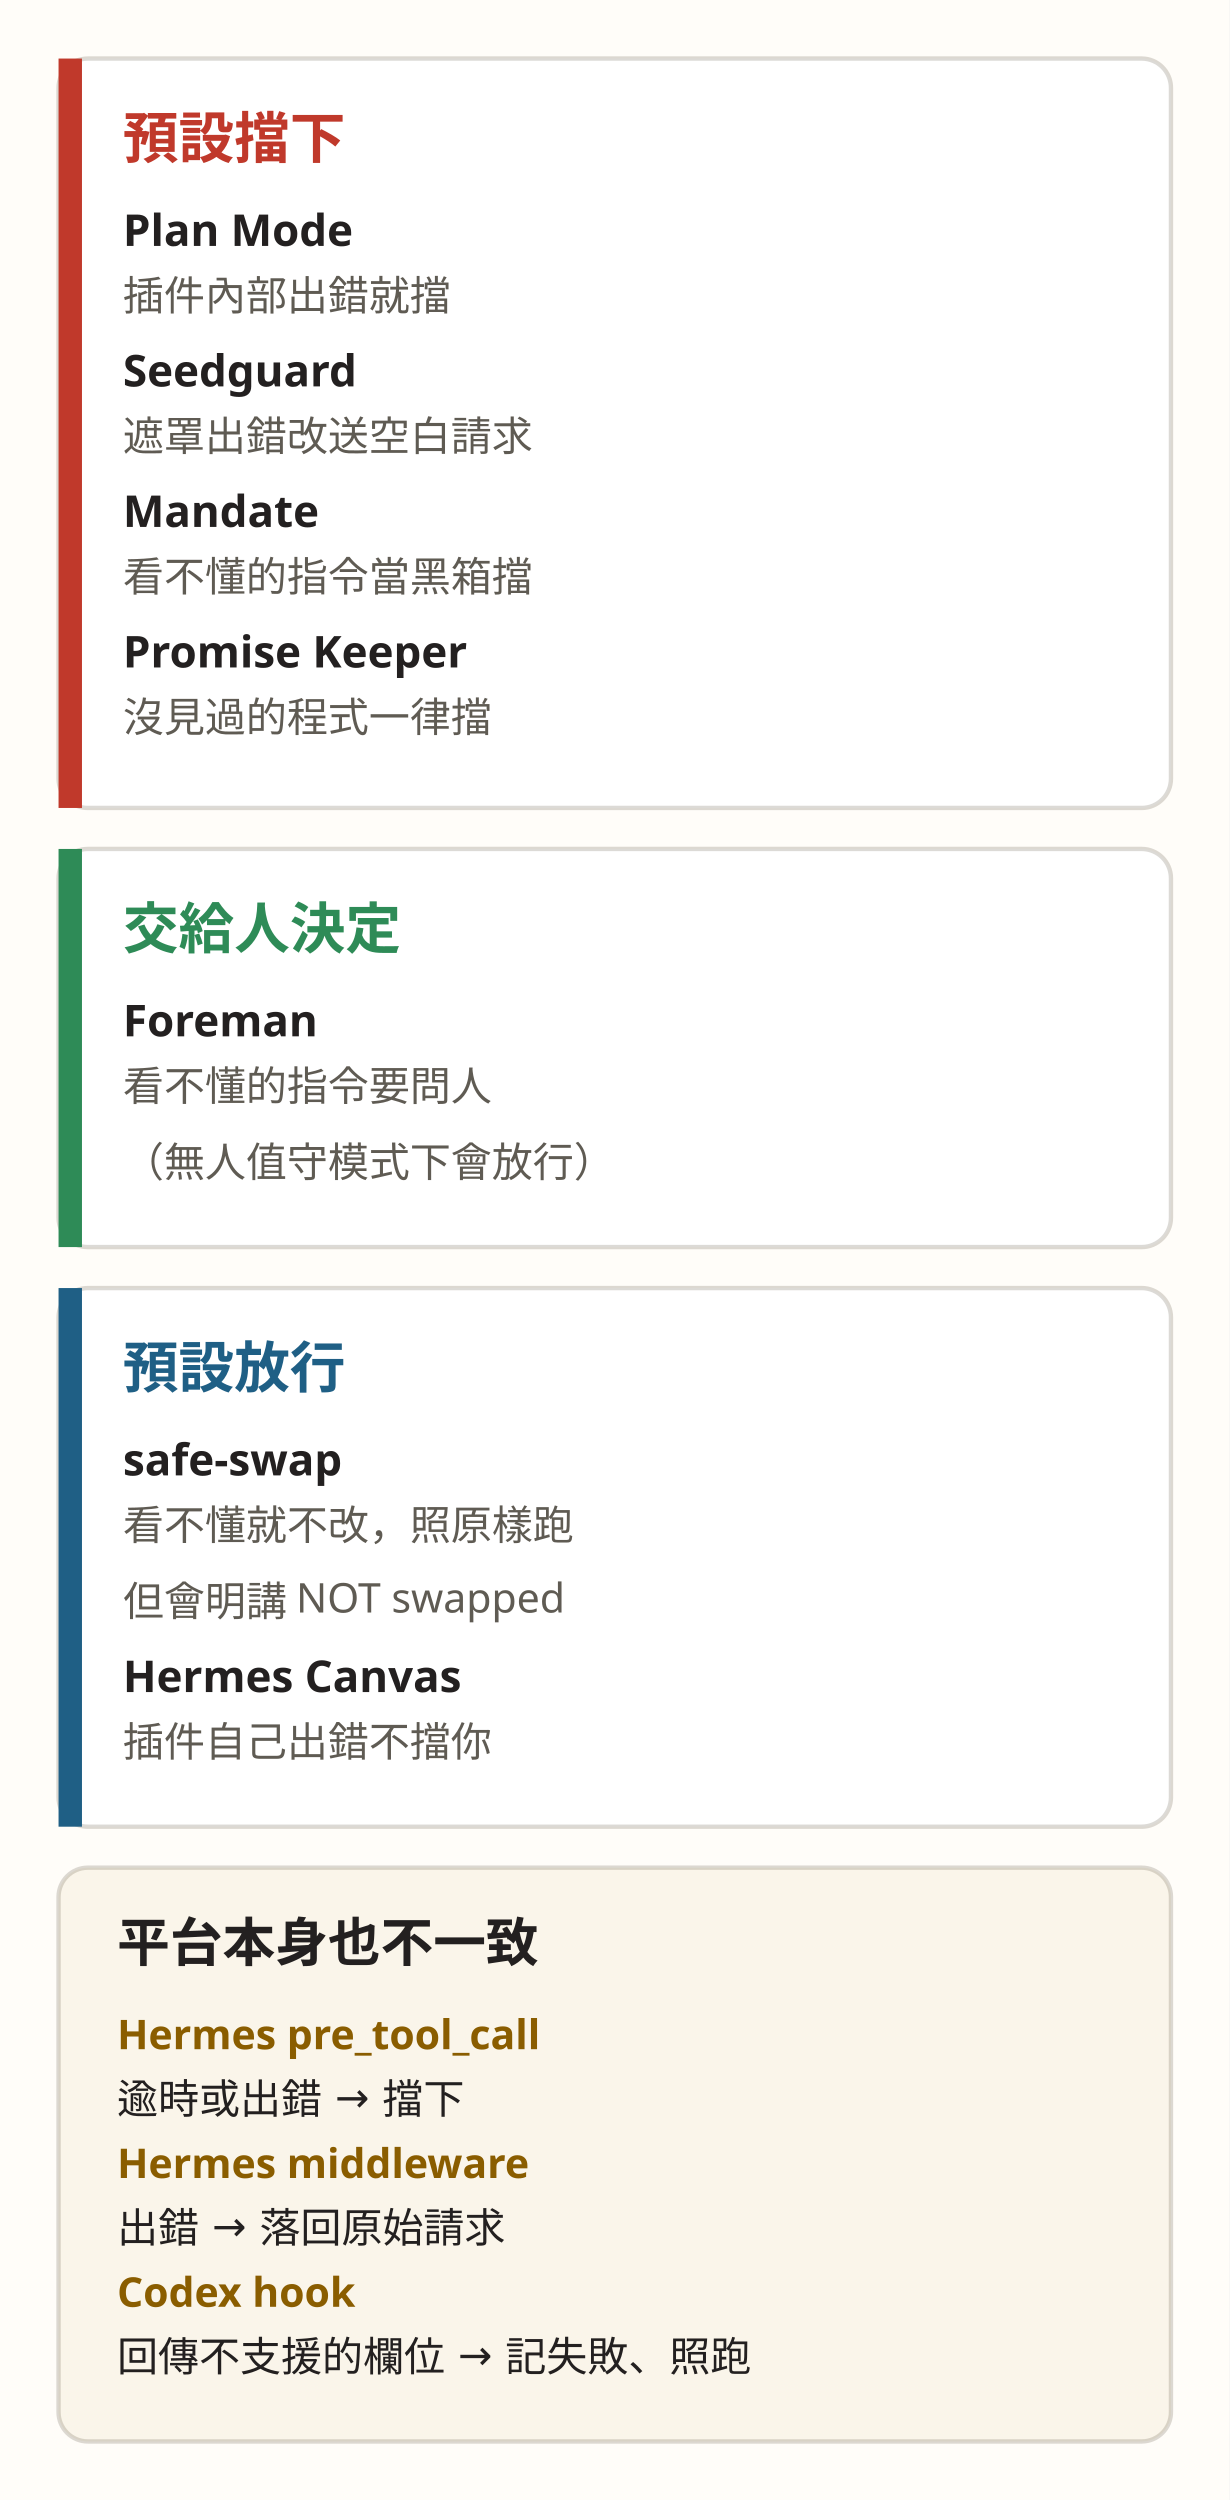
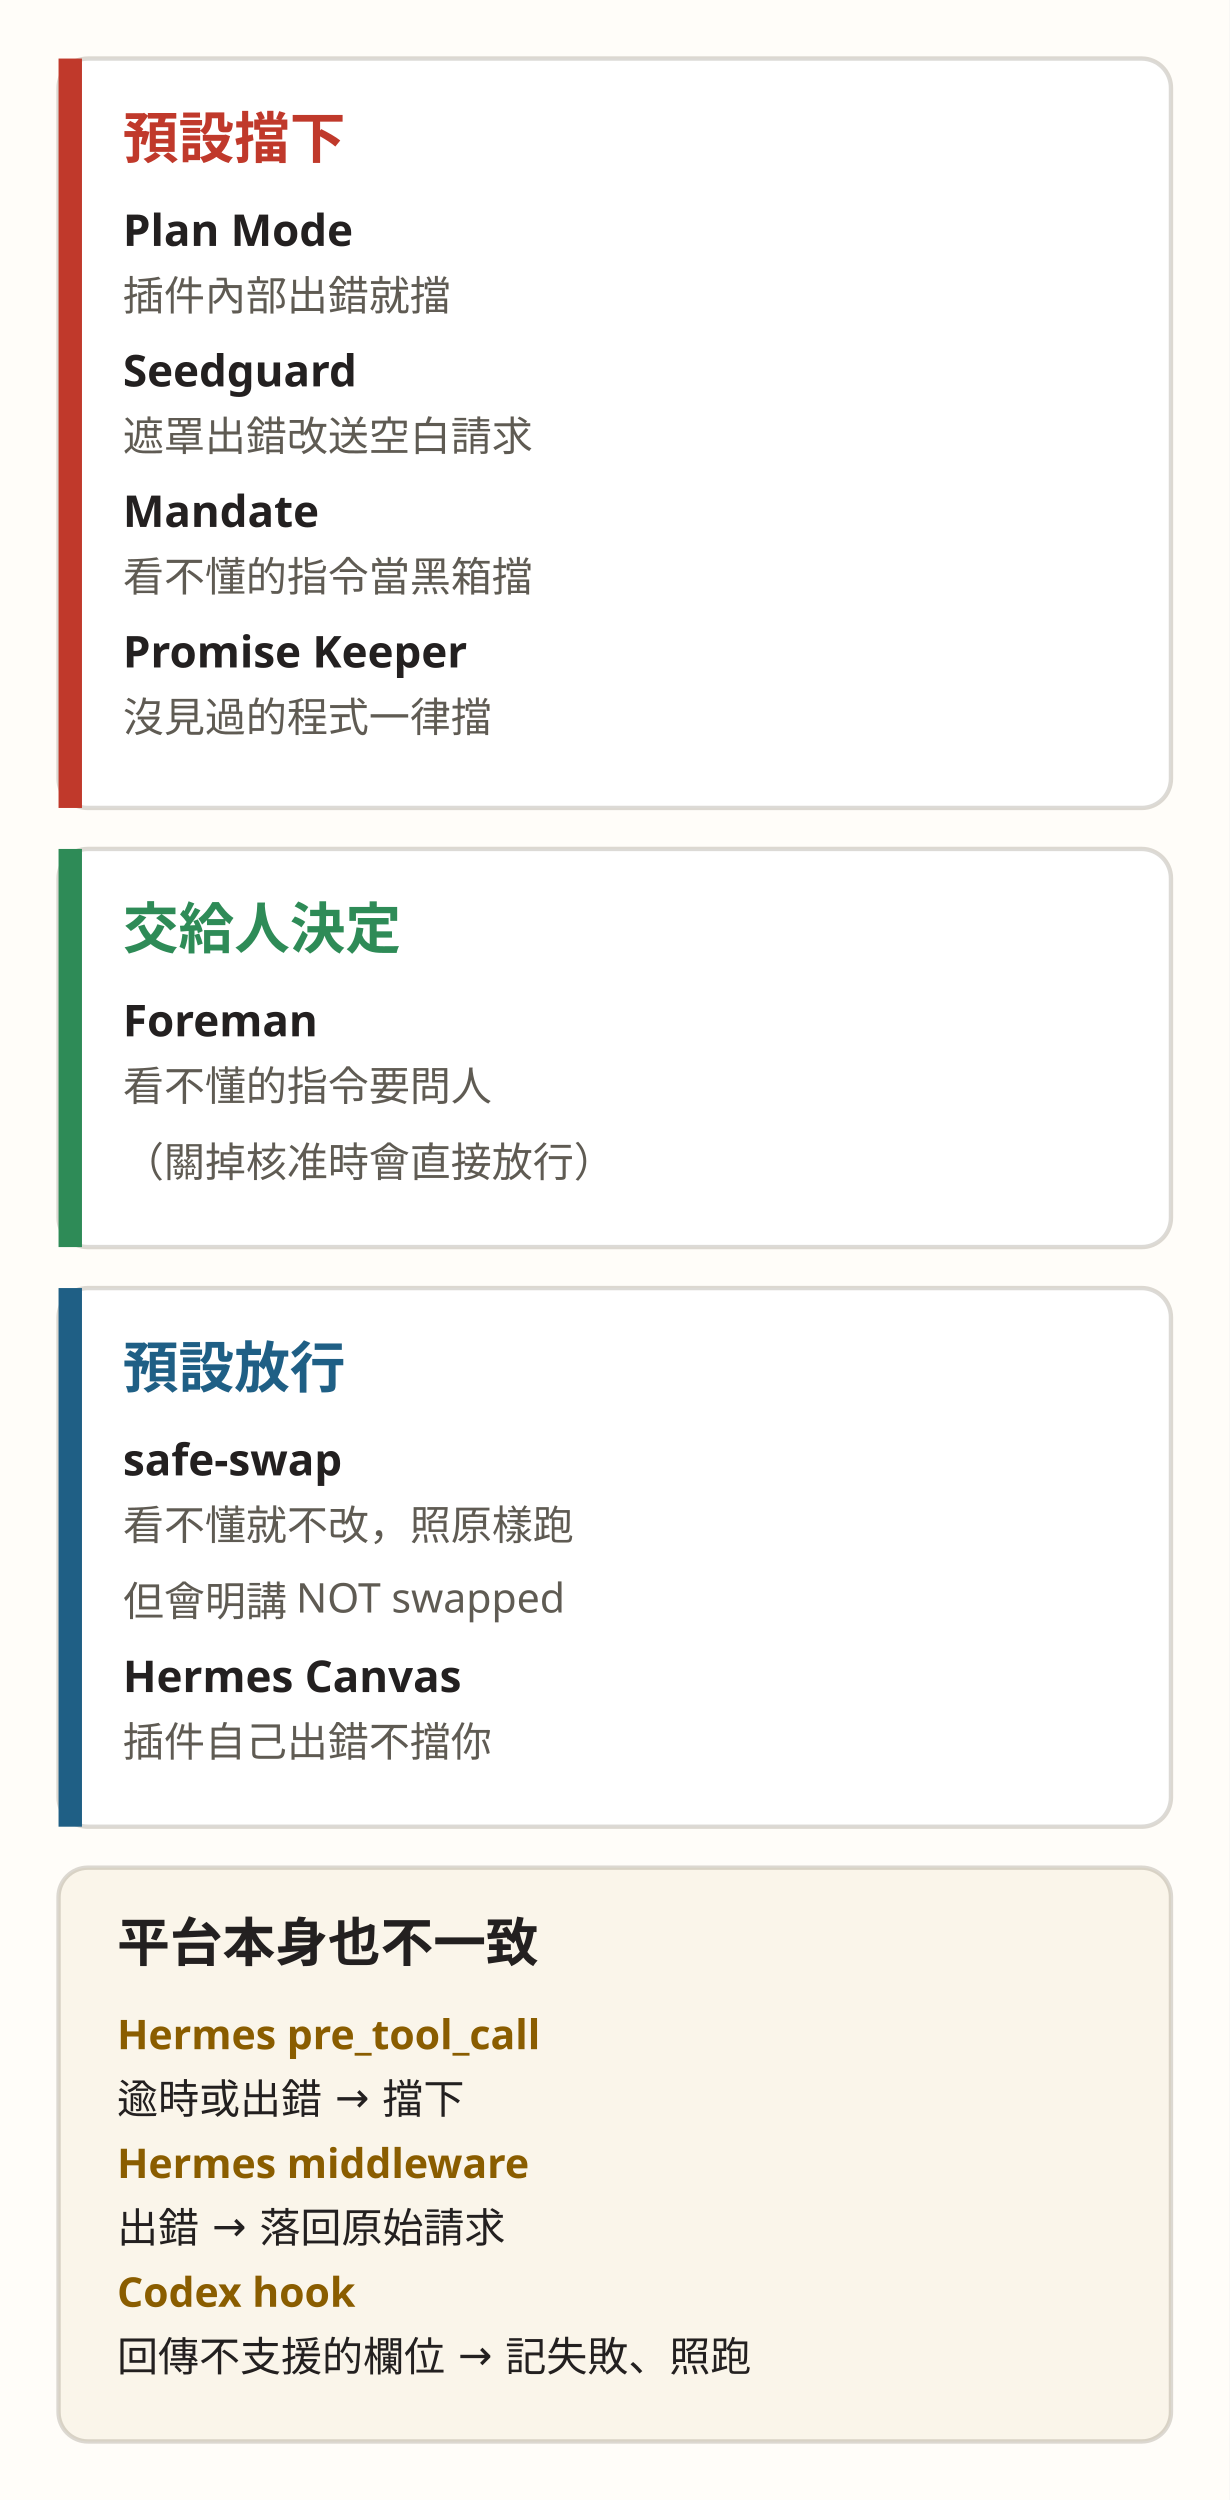
<svg xmlns="http://www.w3.org/2000/svg" viewBox="0 0 420 854" width="420" height="854" role="img" aria-labelledby="deny-m-t deny-m-d">
  <defs>
    <marker id="deny-m-a" markerWidth="8" markerHeight="6" refX="7" refY="3" orient="auto">
      <polygon points="0 0, 8 3, 0 6" fill="#5F5B53" />
    </marker>
  </defs>
  <rect width="100%" height="100%" fill="#FFFDF9" />
  <rect x="20" y="20" width="380" height="256" rx="10" fill="#fff" stroke="rgba(66,52,32,0.18)" stroke-width="1.5" />
  <rect x="20" y="20" width="8" height="256" fill="#C0392B" />
  <text x="42" y="54" font-family="'Noto Sans TC','Microsoft JhengHei UI','Microsoft JhengHei','PingFang TC',sans-serif" font-size="19" font-weight="800" fill="#C0392B" text-anchor="start">預設擋下</text>
  <text x="42" y="84" font-family="'Noto Sans TC','Microsoft JhengHei UI','Microsoft JhengHei','PingFang TC',sans-serif" font-size="15" font-weight="700" fill="#232020" text-anchor="start">Plan Mode</text>
  <text x="42" y="106" font-family="'Noto Sans TC','Microsoft JhengHei UI','Microsoft JhengHei','PingFang TC',sans-serif" font-size="14" font-weight="400" fill="#5F5B53" text-anchor="start">插件內部出錯就擋</text>
  <text x="42" y="132" font-family="'Noto Sans TC','Microsoft JhengHei UI','Microsoft JhengHei','PingFang TC',sans-serif" font-size="15" font-weight="700" fill="#232020" text-anchor="start">Seedguard</text>
  <text x="42" y="154" font-family="'Noto Sans TC','Microsoft JhengHei UI','Microsoft JhengHei','PingFang TC',sans-serif" font-size="14" font-weight="400" fill="#5F5B53" text-anchor="start">遮罩出錯改送空白請求</text>
  <text x="42" y="180" font-family="'Noto Sans TC','Microsoft JhengHei UI','Microsoft JhengHei','PingFang TC',sans-serif" font-size="15" font-weight="700" fill="#232020" text-anchor="start">Mandate</text>
  <text x="42" y="202" font-family="'Noto Sans TC','Microsoft JhengHei UI','Microsoft JhengHei','PingFang TC',sans-serif" font-size="14" font-weight="400" fill="#5F5B53" text-anchor="start">看不懂的指令當黑箱擋</text>
  <text x="42" y="228" font-family="'Noto Sans TC','Microsoft JhengHei UI','Microsoft JhengHei','PingFang TC',sans-serif" font-size="15" font-weight="700" fill="#232020" text-anchor="start">Promise Keeper</text>
  <text x="42" y="250" font-family="'Noto Sans TC','Microsoft JhengHei UI','Microsoft JhengHei','PingFang TC',sans-serif" font-size="14" font-weight="400" fill="#5F5B53" text-anchor="start">沒見過的程式一律擋</text>
  <rect x="20" y="290" width="380" height="136" rx="10" fill="#fff" stroke="rgba(66,52,32,0.18)" stroke-width="1.5" />
  <rect x="20" y="290" width="8" height="136" fill="#2E8B57" />
  <text x="42" y="324" font-family="'Noto Sans TC','Microsoft JhengHei UI','Microsoft JhengHei','PingFang TC',sans-serif" font-size="19" font-weight="800" fill="#2E8B57" text-anchor="start">交給人決定</text>
  <text x="42" y="354" font-family="'Noto Sans TC','Microsoft JhengHei UI','Microsoft JhengHei','PingFang TC',sans-serif" font-size="15" font-weight="700" fill="#232020" text-anchor="start">Foreman</text>
  <text x="42" y="376" font-family="'Noto Sans TC','Microsoft JhengHei UI','Microsoft JhengHei','PingFang TC',sans-serif" font-size="14" font-weight="400" fill="#5F5B53" text-anchor="start">看不懂的指令要問人</text>
-   <text x="42" y="402" font-family="'Noto Sans TC','Microsoft JhengHei UI','Microsoft JhengHei','PingFang TC',sans-serif" font-size="14" font-weight="400" fill="#5F5B53" text-anchor="start">（無人值守模式下會放行）</text>
+   <text x="42" y="402" font-family="'Noto Sans TC','Microsoft JhengHei UI','Microsoft JhengHei','PingFang TC',sans-serif" font-size="14" font-weight="400" fill="#5F5B53" text-anchor="start">（關掉核准時會直接放行）</text>
  <rect x="20" y="440" width="380" height="184" rx="10" fill="#fff" stroke="rgba(66,52,32,0.18)" stroke-width="1.5" />
  <rect x="20" y="440" width="8" height="184" fill="#1F5F85" />
  <text x="42" y="474" font-family="'Noto Sans TC','Microsoft JhengHei UI','Microsoft JhengHei','PingFang TC',sans-serif" font-size="19" font-weight="800" fill="#1F5F85" text-anchor="start">預設放行</text>
  <text x="42" y="504" font-family="'Noto Sans TC','Microsoft JhengHei UI','Microsoft JhengHei','PingFang TC',sans-serif" font-size="15" font-weight="700" fill="#232020" text-anchor="start">safe-swap</text>
  <text x="42" y="526" font-family="'Noto Sans TC','Microsoft JhengHei UI','Microsoft JhengHei','PingFang TC',sans-serif" font-size="14" font-weight="400" fill="#5F5B53" text-anchor="start">看不懂就不改，照原樣跑</text>
  <text x="42" y="552" font-family="'Noto Sans TC','Microsoft JhengHei UI','Microsoft JhengHei','PingFang TC',sans-serif" font-size="14" font-weight="400" fill="#5F5B53" text-anchor="start">但會明講 NOT swapped</text>
  <text x="42" y="578" font-family="'Noto Sans TC','Microsoft JhengHei UI','Microsoft JhengHei','PingFang TC',sans-serif" font-size="15" font-weight="700" fill="#232020" text-anchor="start">Hermes Canvas</text>
  <text x="42" y="600" font-family="'Noto Sans TC','Microsoft JhengHei UI','Microsoft JhengHei','PingFang TC',sans-serif" font-size="14" font-weight="400" fill="#5F5B53" text-anchor="start">插件自己出錯不擋你</text>
  <rect x="20" y="638" width="380" height="196" rx="10" fill="#FAF5EA" stroke="rgba(66,52,32,0.18)" stroke-width="1.5" />
  <text x="40" y="670" font-family="'Noto Sans TC','Microsoft JhengHei UI','Microsoft JhengHei','PingFang TC',sans-serif" font-size="18" font-weight="800" fill="#232020" text-anchor="start">平台本身也不一致</text>
  <text x="40" y="700" font-family="'Noto Sans TC','Microsoft JhengHei UI','Microsoft JhengHei','PingFang TC',sans-serif" font-size="14" font-weight="700" fill="#8A5D00" text-anchor="start">Hermes pre_tool_call</text>
  <text x="40" y="722" font-family="'Noto Sans TC','Microsoft JhengHei UI','Microsoft JhengHei','PingFang TC',sans-serif" font-size="14" font-weight="400" fill="#232020" text-anchor="start">逾時或出錯 → 擋下</text>
  <text x="40" y="744" font-family="'Noto Sans TC','Microsoft JhengHei UI','Microsoft JhengHei','PingFang TC',sans-serif" font-size="14" font-weight="700" fill="#8A5D00" text-anchor="start">Hermes middleware</text>
  <text x="40" y="766" font-family="'Noto Sans TC','Microsoft JhengHei UI','Microsoft JhengHei','PingFang TC',sans-serif" font-size="14" font-weight="400" fill="#232020" text-anchor="start">出錯 → 落回原始請求</text>
  <text x="40" y="788" font-family="'Noto Sans TC','Microsoft JhengHei UI','Microsoft JhengHei','PingFang TC',sans-serif" font-size="14" font-weight="700" fill="#8A5D00" text-anchor="start">Codex hook</text>
  <text x="40" y="810" font-family="'Noto Sans TC','Microsoft JhengHei UI','Microsoft JhengHei','PingFang TC',sans-serif" font-size="14" font-weight="400" fill="#232020" text-anchor="start">回傳不支援的欄位 → 記失敗、照跑</text>
</svg>
